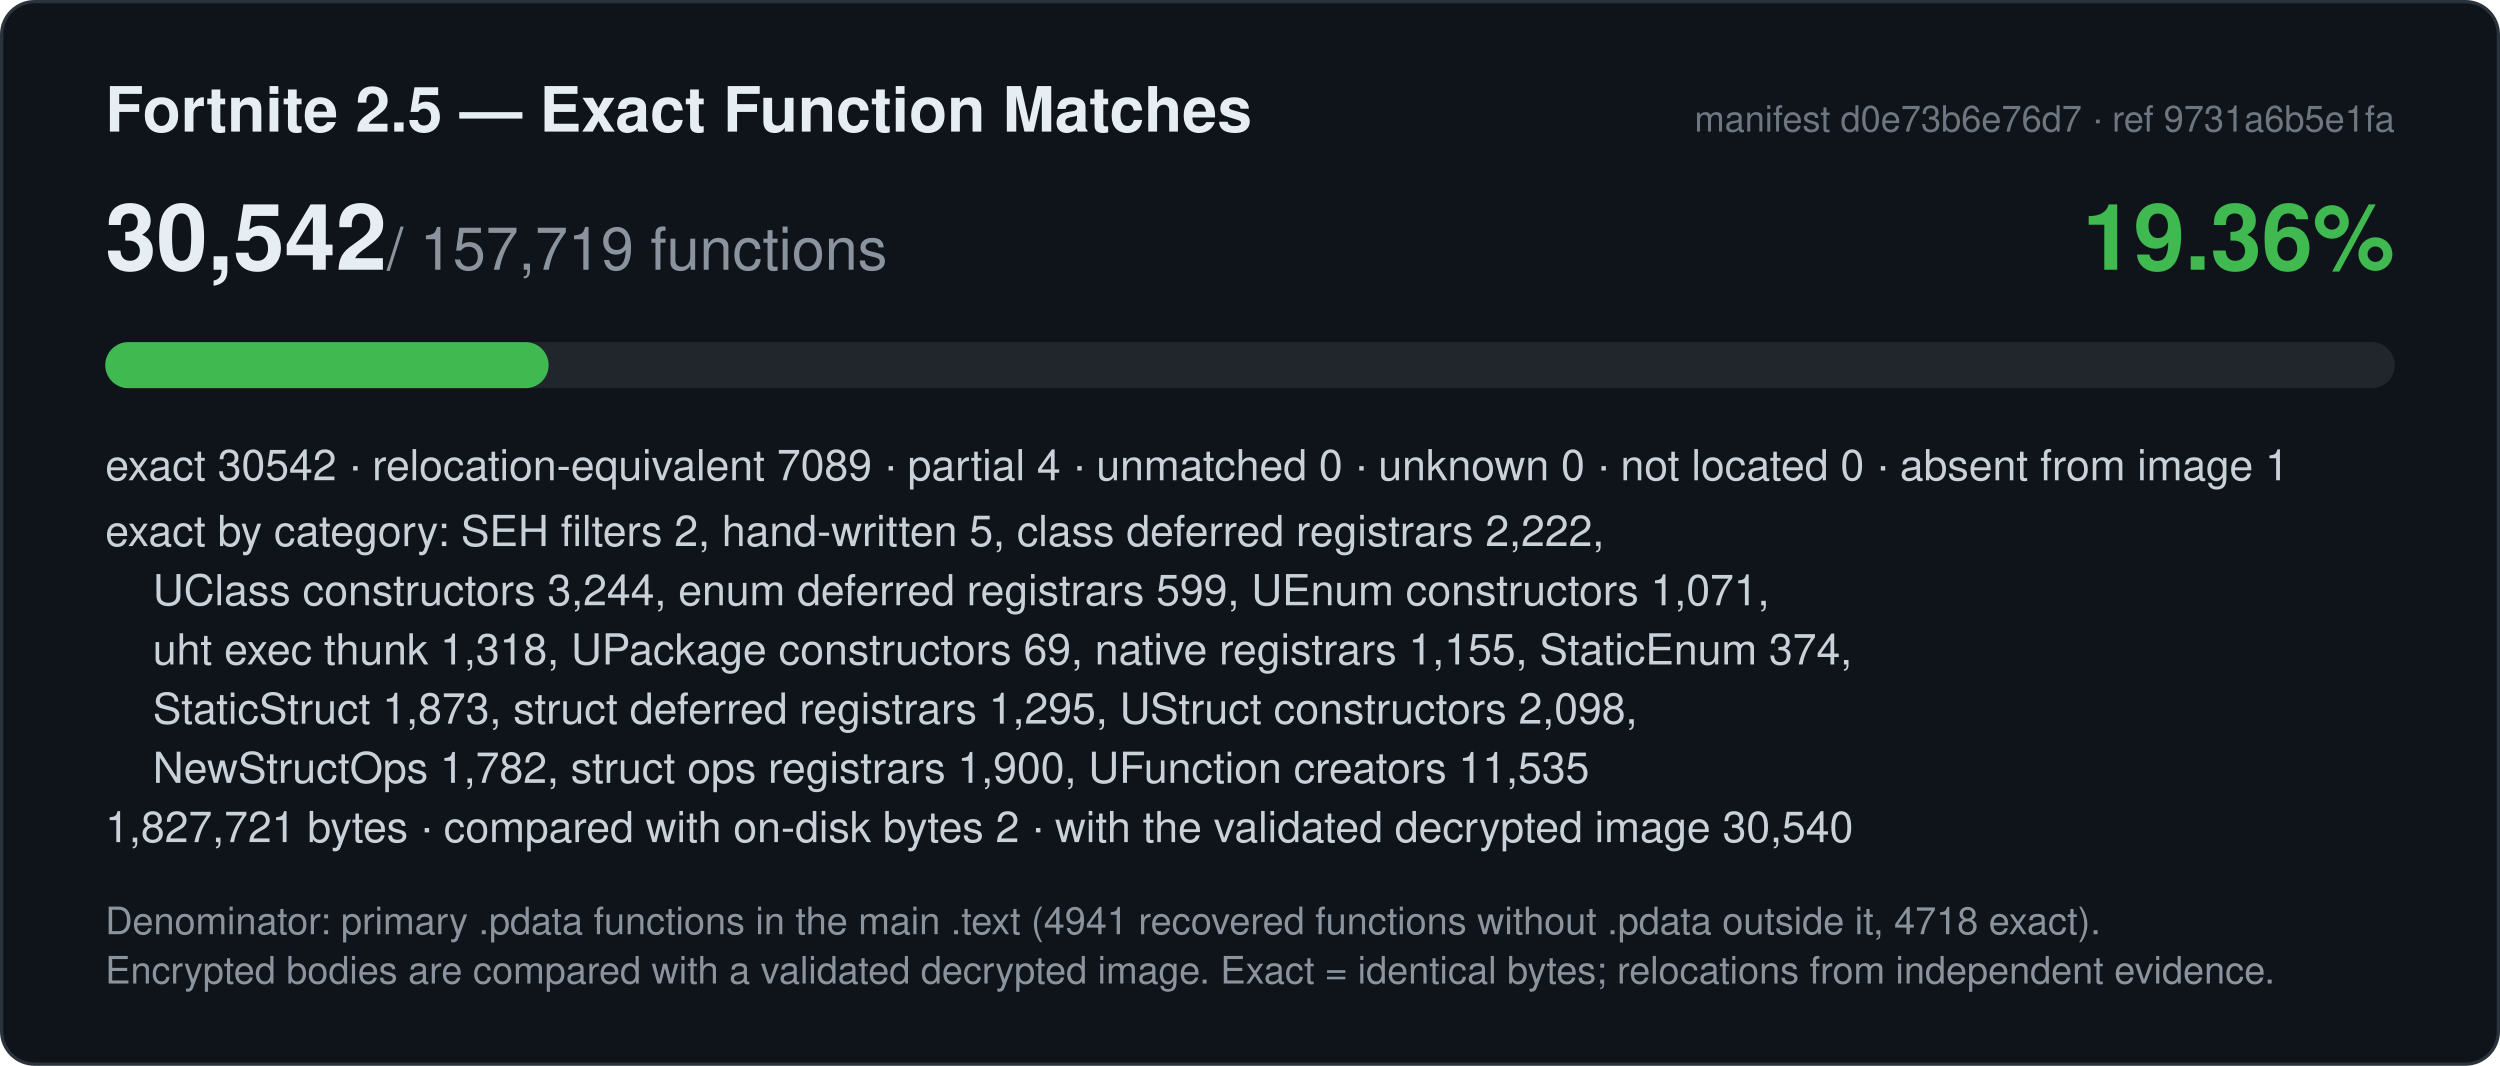
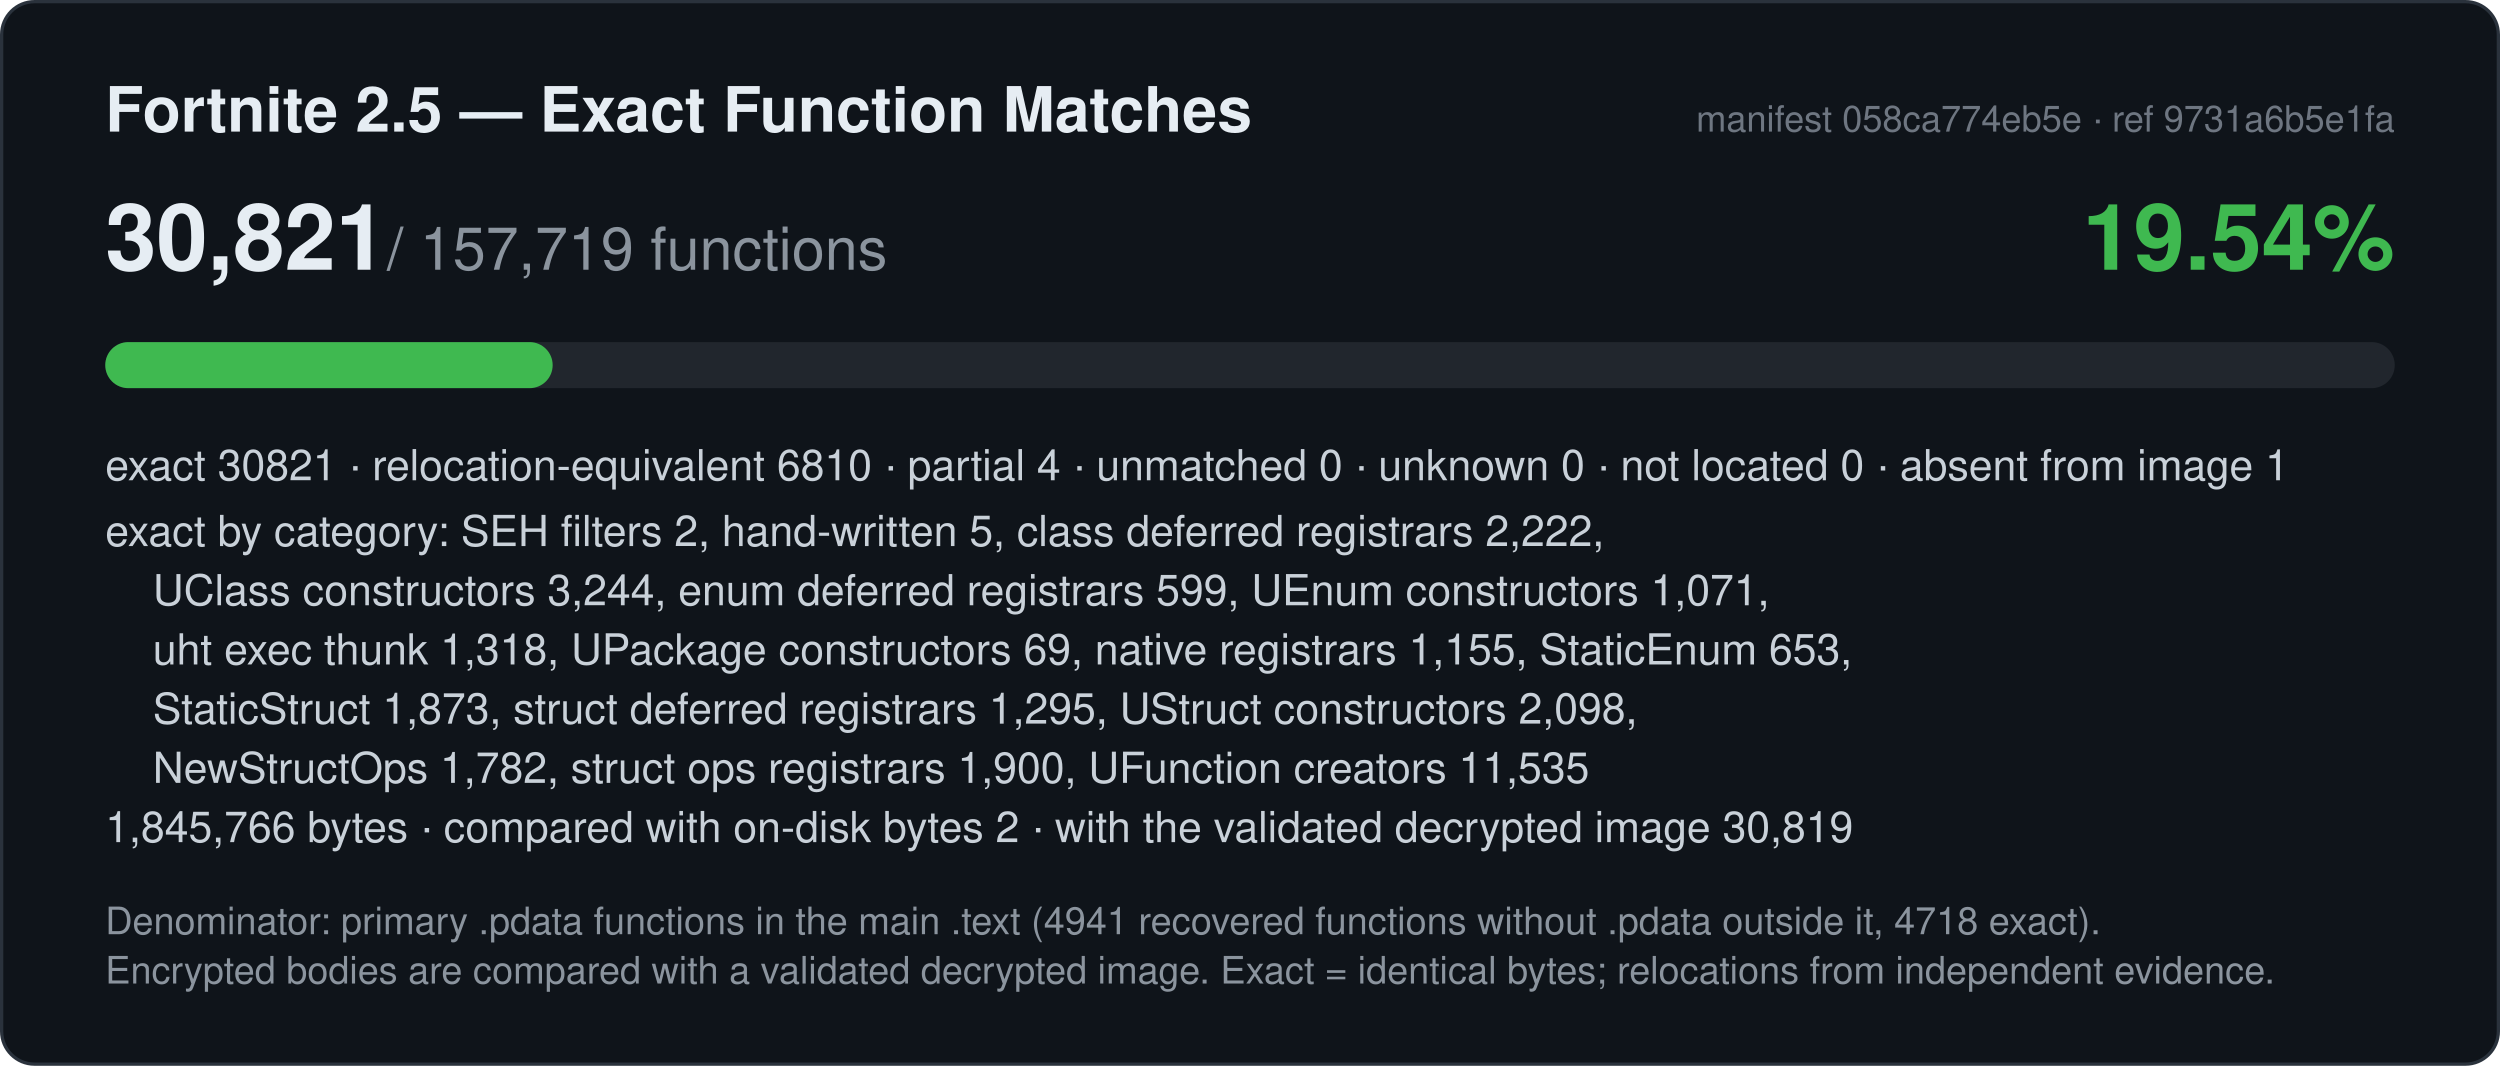
<svg xmlns="http://www.w3.org/2000/svg" width="760" height="324" viewBox="0 0 760 324" role="img" aria-labelledby="t d">
  <rect x="0.5" y="0.5" width="759" height="323" rx="10" fill="#0f141a" stroke="#2a323c" />
  <text x="32" y="40" font-family="Segoe UI, -apple-system, Helvetica, Arial, sans-serif" font-size="19" font-weight="600" fill="#e6edf3">Fortnite 2.5 — Exact Function Matches</text>
-   <text x="32" y="82" font-family="Segoe UI, -apple-system, Helvetica, Arial, sans-serif" font-size="28" font-weight="700" fill="#e6edf3">30,542<tspan font-size="18" font-weight="400" fill="#8b949e"> / 157,719 functions</tspan>
+   <text x="32" y="82" font-family="Segoe UI, -apple-system, Helvetica, Arial, sans-serif" font-size="28" font-weight="700" fill="#e6edf3">30,821<tspan font-size="18" font-weight="400" fill="#8b949e"> / 157,719 functions</tspan>
  </text>
-   <text x="728" y="82" text-anchor="end" font-family="Segoe UI, -apple-system, Helvetica, Arial, sans-serif" font-size="28" font-weight="700" fill="#3fb950">19.36%</text>
+   <text x="728" y="82" text-anchor="end" font-family="Segoe UI, -apple-system, Helvetica, Arial, sans-serif" font-size="28" font-weight="700" fill="#3fb950">19.54%</text>
  <rect x="32" y="104" width="696" height="14" rx="7" fill="#21262d" />
-   <rect x="32" y="104" width="134.779" height="14" rx="7.000" fill="#3fb950" />
-   <text x="32" y="146" font-family="Segoe UI, -apple-system, Helvetica, Arial, sans-serif" font-size="13" fill="#c9d1d9">exact 30542 · relocation-equivalent 7089 · partial 4 · unmatched 0 · unknown 0 · not located 0 · absent from image 1</text>
+   <rect x="32" y="104" width="136.010" height="14" rx="7.000" fill="#3fb950" />
+   <text x="32" y="146" font-family="Segoe UI, -apple-system, Helvetica, Arial, sans-serif" font-size="13" fill="#c9d1d9">exact 30821 · relocation-equivalent 6810 · partial 4 · unmatched 0 · unknown 0 · not located 0 · absent from image 1</text>
  <text x="32" y="166" font-family="Segoe UI, -apple-system, Helvetica, Arial, sans-serif" font-size="13" fill="#c9d1d9" xml:space="preserve">exact by category: SEH filters 2, hand-written 5, class deferred registrars 2,222,</text>
  <text x="32" y="184" font-family="Segoe UI, -apple-system, Helvetica, Arial, sans-serif" font-size="13" fill="#c9d1d9" xml:space="preserve">    UClass constructors 3,244, enum deferred registrars 599, UEnum constructors 1,071,</text>
-   <text x="32" y="202" font-family="Segoe UI, -apple-system, Helvetica, Arial, sans-serif" font-size="13" fill="#c9d1d9" xml:space="preserve">    uht exec thunk 1,318, UPackage constructors 69, native registrars 1,155, StaticEnum 374,</text>
+   <text x="32" y="202" font-family="Segoe UI, -apple-system, Helvetica, Arial, sans-serif" font-size="13" fill="#c9d1d9" xml:space="preserve">    uht exec thunk 1,318, UPackage constructors 69, native registrars 1,155, StaticEnum 653,</text>
  <text x="32" y="220" font-family="Segoe UI, -apple-system, Helvetica, Arial, sans-serif" font-size="13" fill="#c9d1d9" xml:space="preserve">    StaticStruct 1,873, struct deferred registrars 1,295, UStruct constructors 2,098,</text>
  <text x="32" y="238" font-family="Segoe UI, -apple-system, Helvetica, Arial, sans-serif" font-size="13" fill="#c9d1d9" xml:space="preserve">    NewStructOps 1,782, struct ops registrars 1,900, UFunction creators 11,535</text>
-   <text x="32" y="256" font-family="Segoe UI, -apple-system, Helvetica, Arial, sans-serif" font-size="13" fill="#c9d1d9">1,827,721 bytes · compared with on-disk bytes 2 · with the validated decrypted image 30,540</text>
+   <text x="32" y="256" font-family="Segoe UI, -apple-system, Helvetica, Arial, sans-serif" font-size="13" fill="#c9d1d9">1,845,766 bytes · compared with on-disk bytes 2 · with the validated decrypted image 30,819</text>
  <text x="32" y="284" font-family="Segoe UI, -apple-system, Helvetica, Arial, sans-serif" font-size="11.5" fill="#8b949e">Denominator: primary .pdata functions in the main .text (4941 recovered functions without .pdata outside it, 4718 exact).</text>
  <text x="32" y="299" font-family="Segoe UI, -apple-system, Helvetica, Arial, sans-serif" font-size="11.5" fill="#8b949e">Encrypted bodies are compared with a validated decrypted image. Exact = identical bytes; relocations from independent evidence.</text>
-   <text x="728" y="40" text-anchor="end" font-family="Segoe UI, -apple-system, Helvetica, Arial, sans-serif" font-size="11" fill="#6e7681">manifest d0e73b6e76d7 · ref 9731a6b5e1fa</text>
+   <text x="728" y="40" text-anchor="end" font-family="Segoe UI, -apple-system, Helvetica, Arial, sans-serif" font-size="11" fill="#6e7681">manifest 058ca774eb5e · ref 9731a6b5e1fa</text>
</svg>
